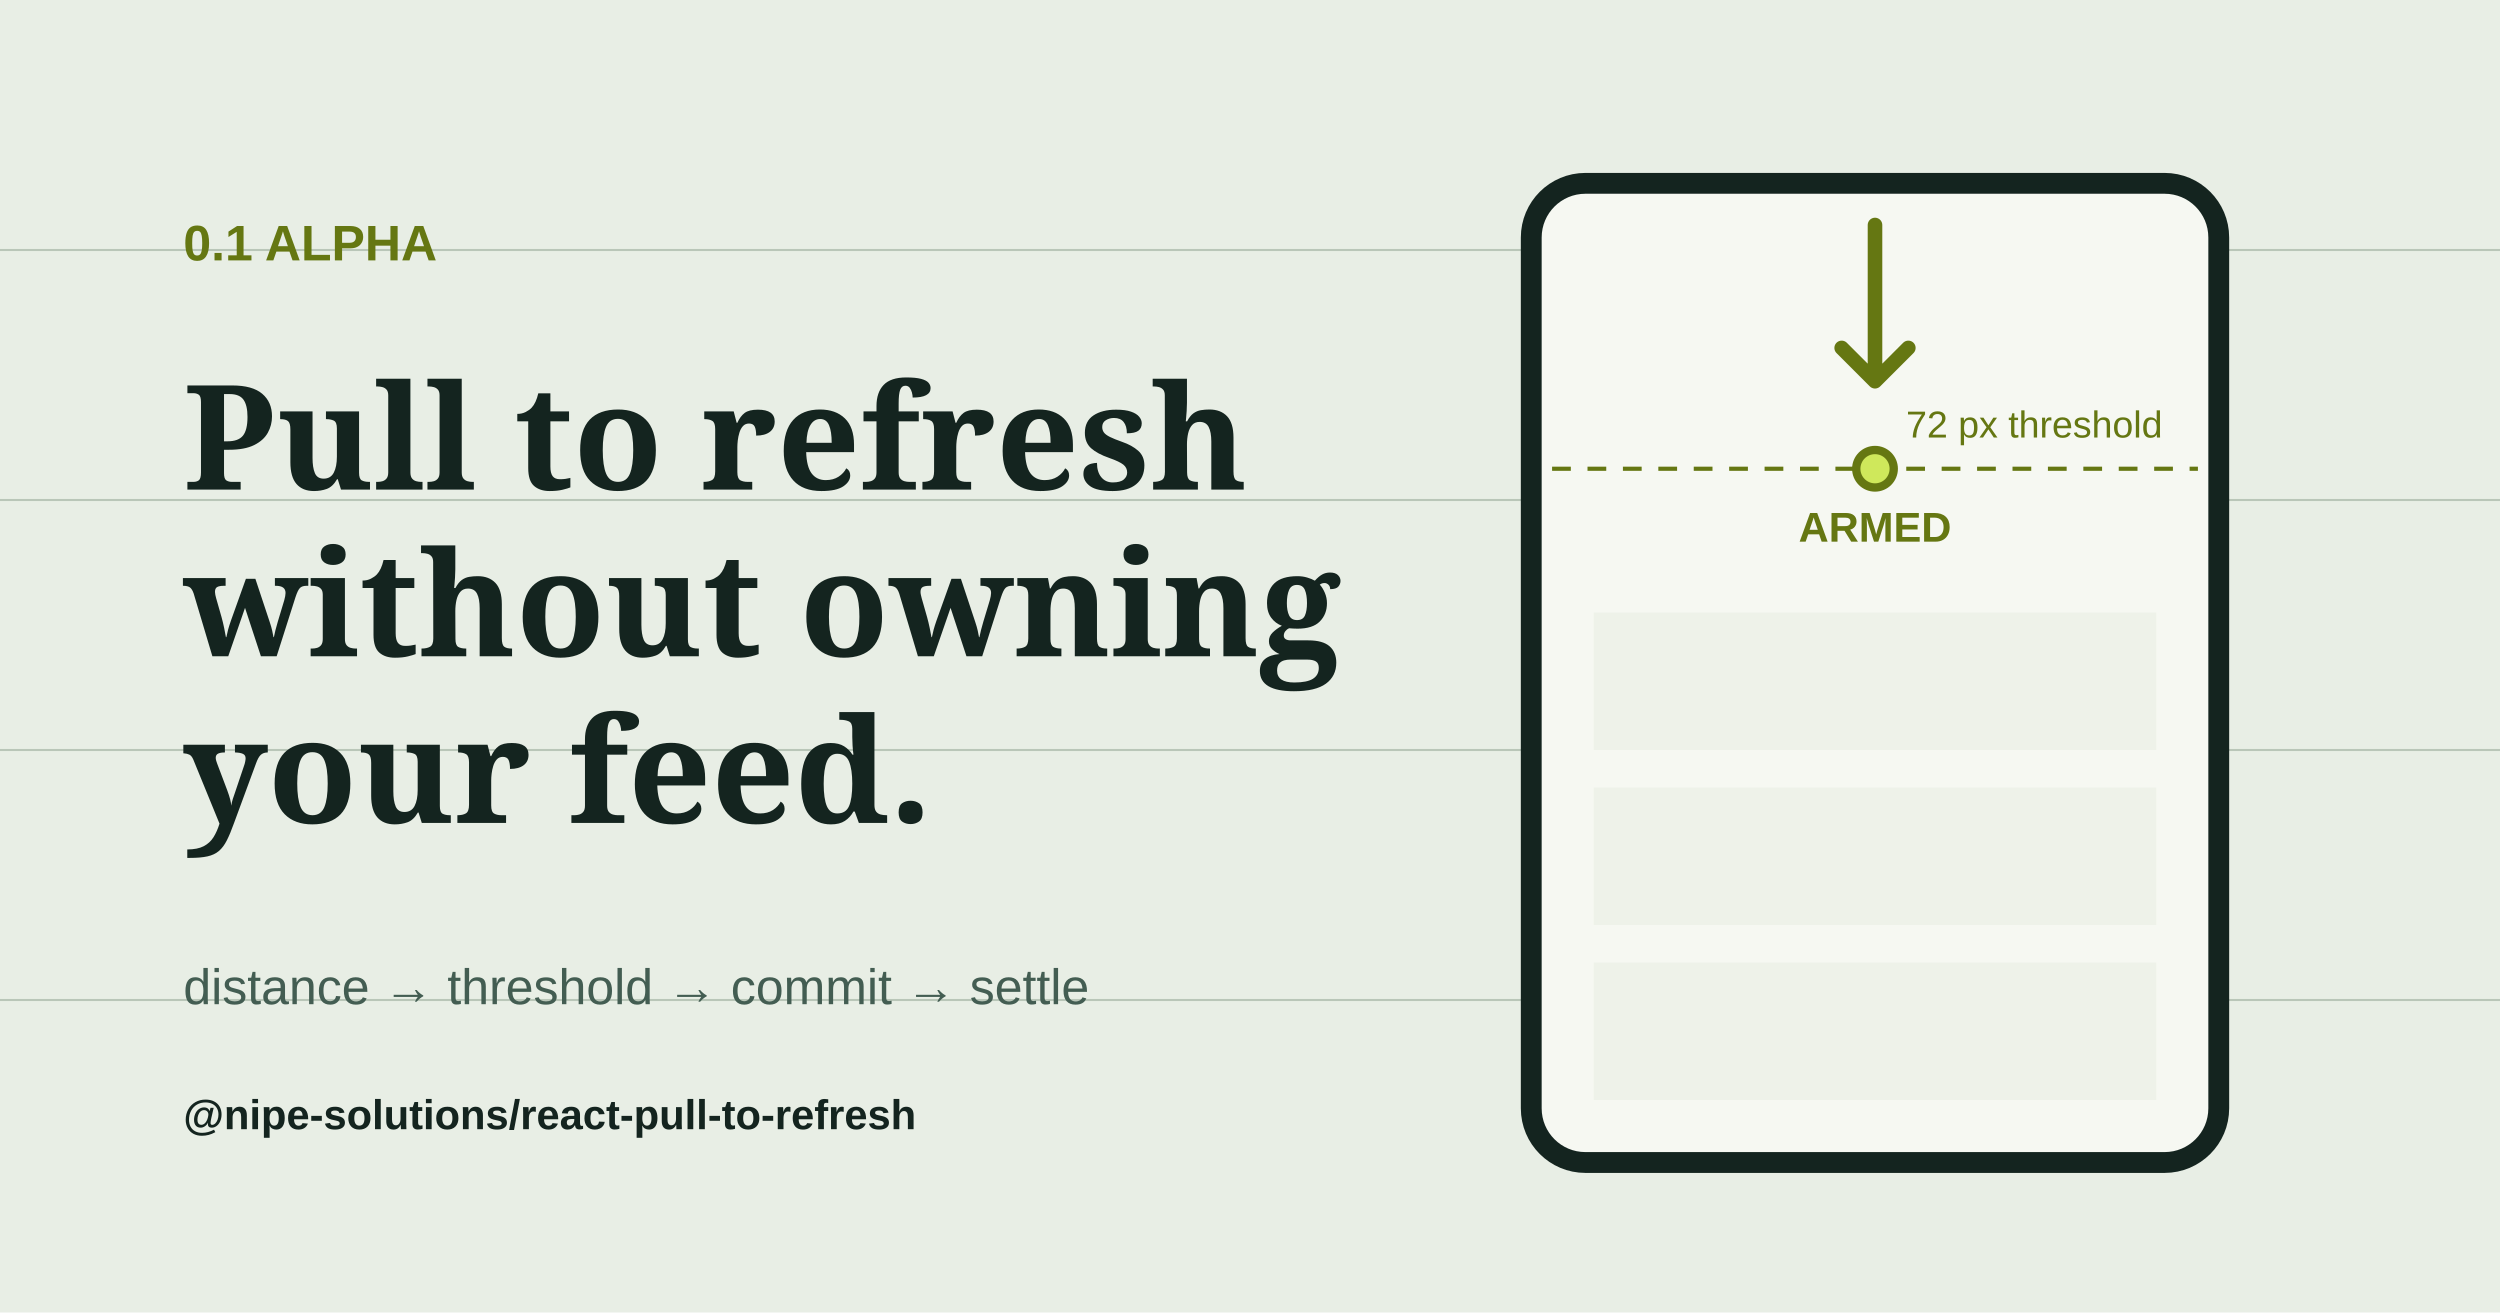
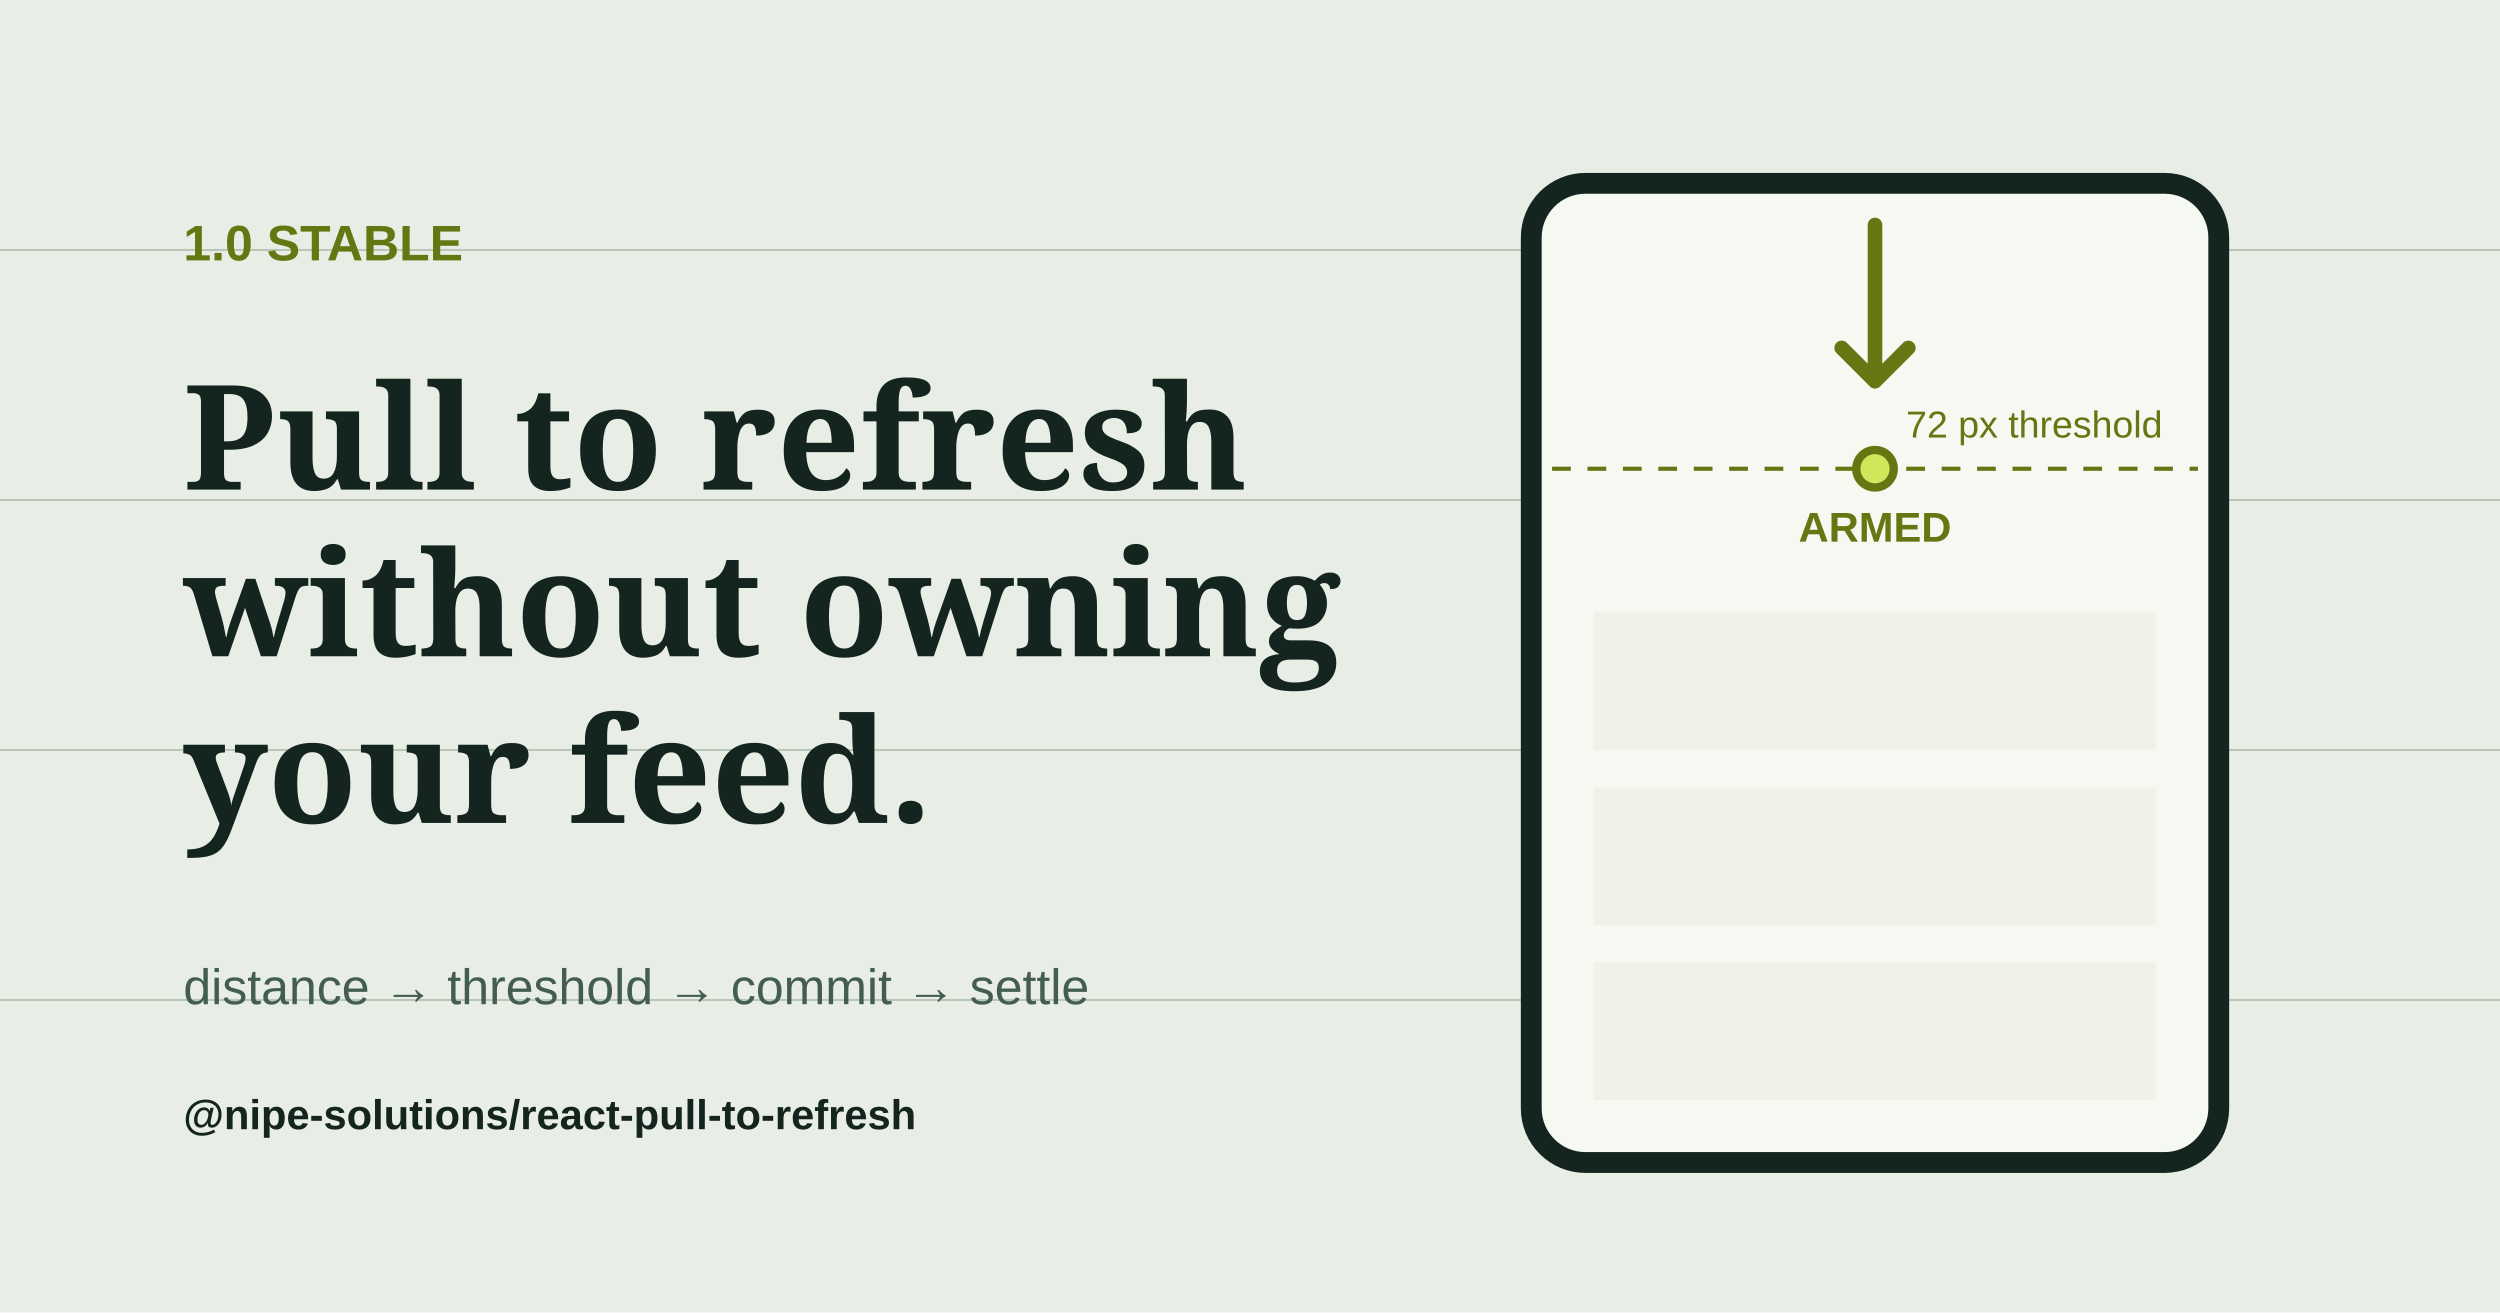
<svg xmlns="http://www.w3.org/2000/svg" width="1200" height="630" viewBox="0 0 1200 630">
  <rect width="1200" height="630" fill="#e8eee5" />
  <path d="M0 120h1200M0 240h1200M0 360h1200M0 480h1200" stroke="#b9c6b8" />
  <rect x="735" y="88" width="330" height="470" rx="26" fill="#f6f8f2" stroke="#14241f" stroke-width="10" />
  <path d="M745 225h310" stroke="#657712" stroke-width="2" stroke-dasharray="9 8" />
  <text x="1038" y="210" text-anchor="end" fill="#657712" font-family="Arial,sans-serif" font-size="18">72 px threshold</text>
  <path d="M900 108v75m0 0 16-16m-16 16-16-16" fill="none" stroke="#657712" stroke-width="7" stroke-linecap="round" />
  <circle cx="900" cy="225" r="9" fill="#cfe85b" stroke="#657712" stroke-width="4" />
  <text x="900" y="260" text-anchor="middle" fill="#657712" font-family="Arial,sans-serif" font-size="20" font-weight="700">ARMED</text>
  <rect x="765" y="294" width="270" height="66" fill="#eef2e9" />
  <rect x="765" y="378" width="270" height="66" fill="#eef2e9" />
  <rect x="765" y="462" width="270" height="66" fill="#eef2e9" />
-   <text x="88" y="125" fill="#657712" font-family="Arial,sans-serif" font-size="24" font-weight="700">0.1 ALPHA</text>
+   <text x="88" y="125" fill="#657712" font-family="Arial,sans-serif" font-size="24" font-weight="700">1.0 STABLE</text>
  <text x="88" y="235" fill="#14241f" font-family="Georgia,serif" font-size="70" font-weight="700">Pull to refresh</text>
  <text x="88" y="315" fill="#14241f" font-family="Georgia,serif" font-size="70" font-weight="700">without owning</text>
  <text x="88" y="395" fill="#14241f" font-family="Georgia,serif" font-size="70" font-weight="700">your feed.</text>
  <text x="88" y="482" fill="#435d52" font-family="Arial,sans-serif" font-size="24">distance → threshold → commit → settle</text>
  <text x="88" y="542" fill="#14241f" font-family="Arial,sans-serif" font-size="20" font-weight="700">@nipe-solutions/react-pull-to-refresh</text>
</svg>
